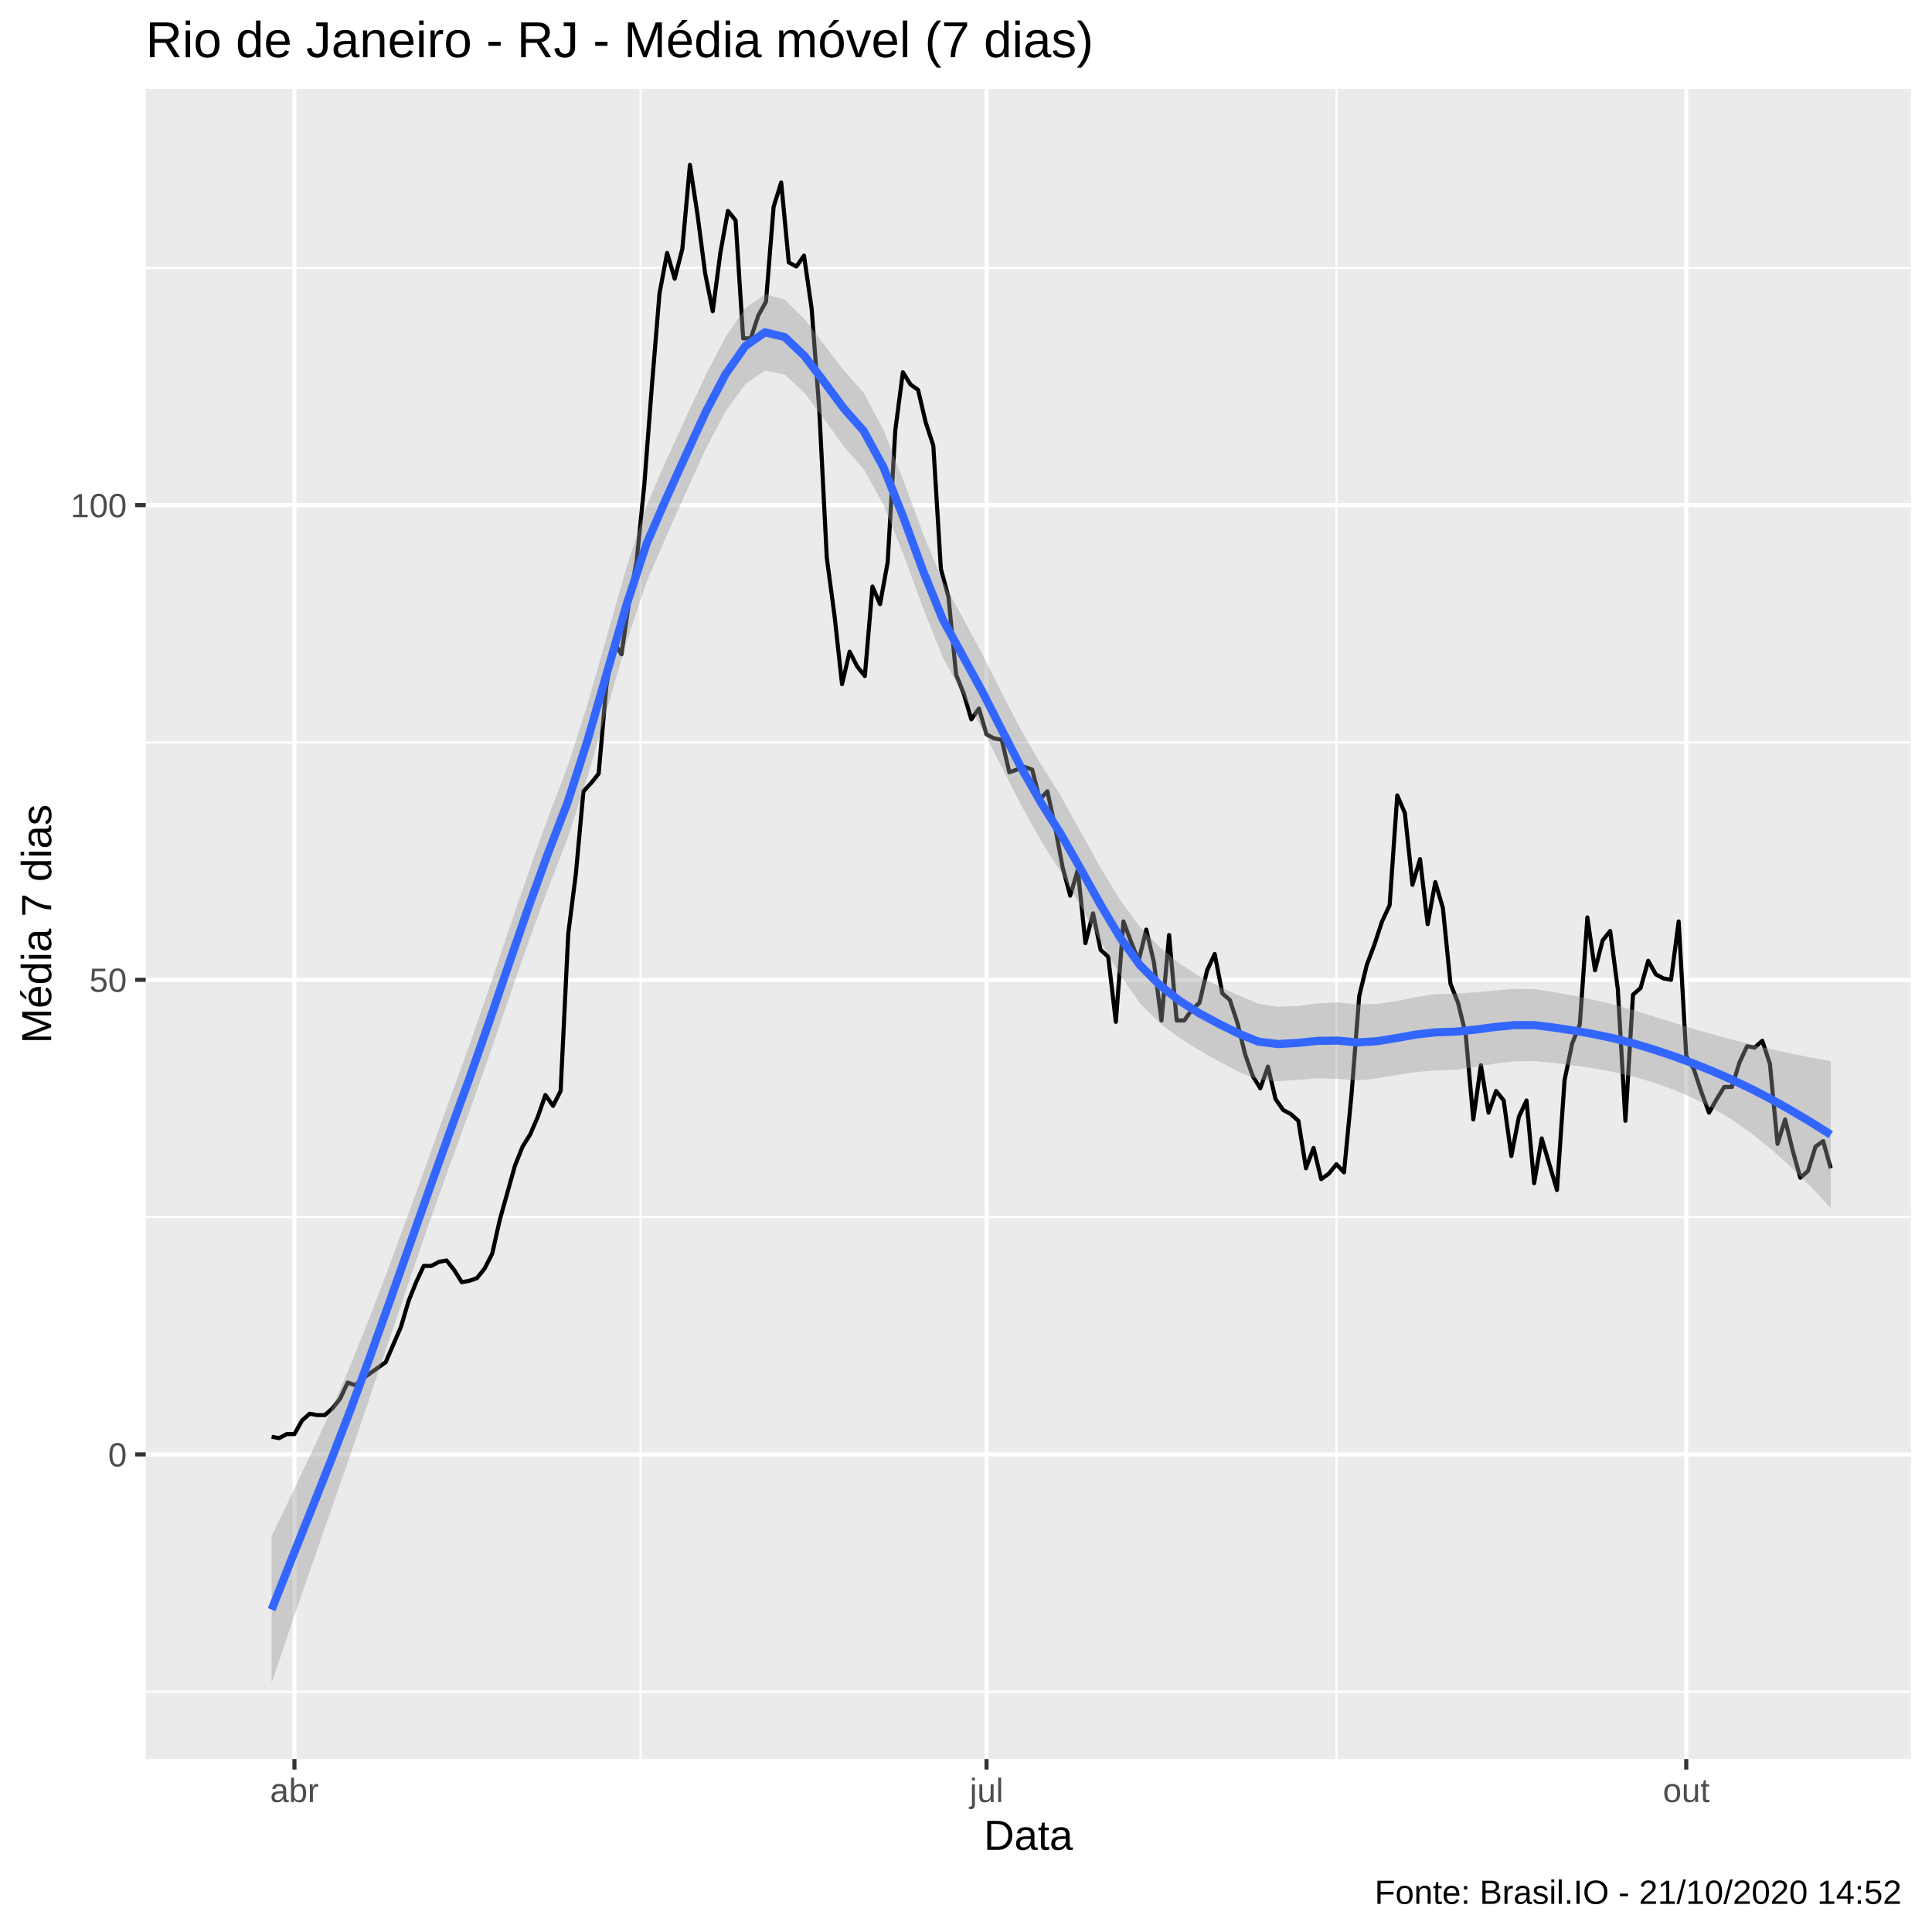
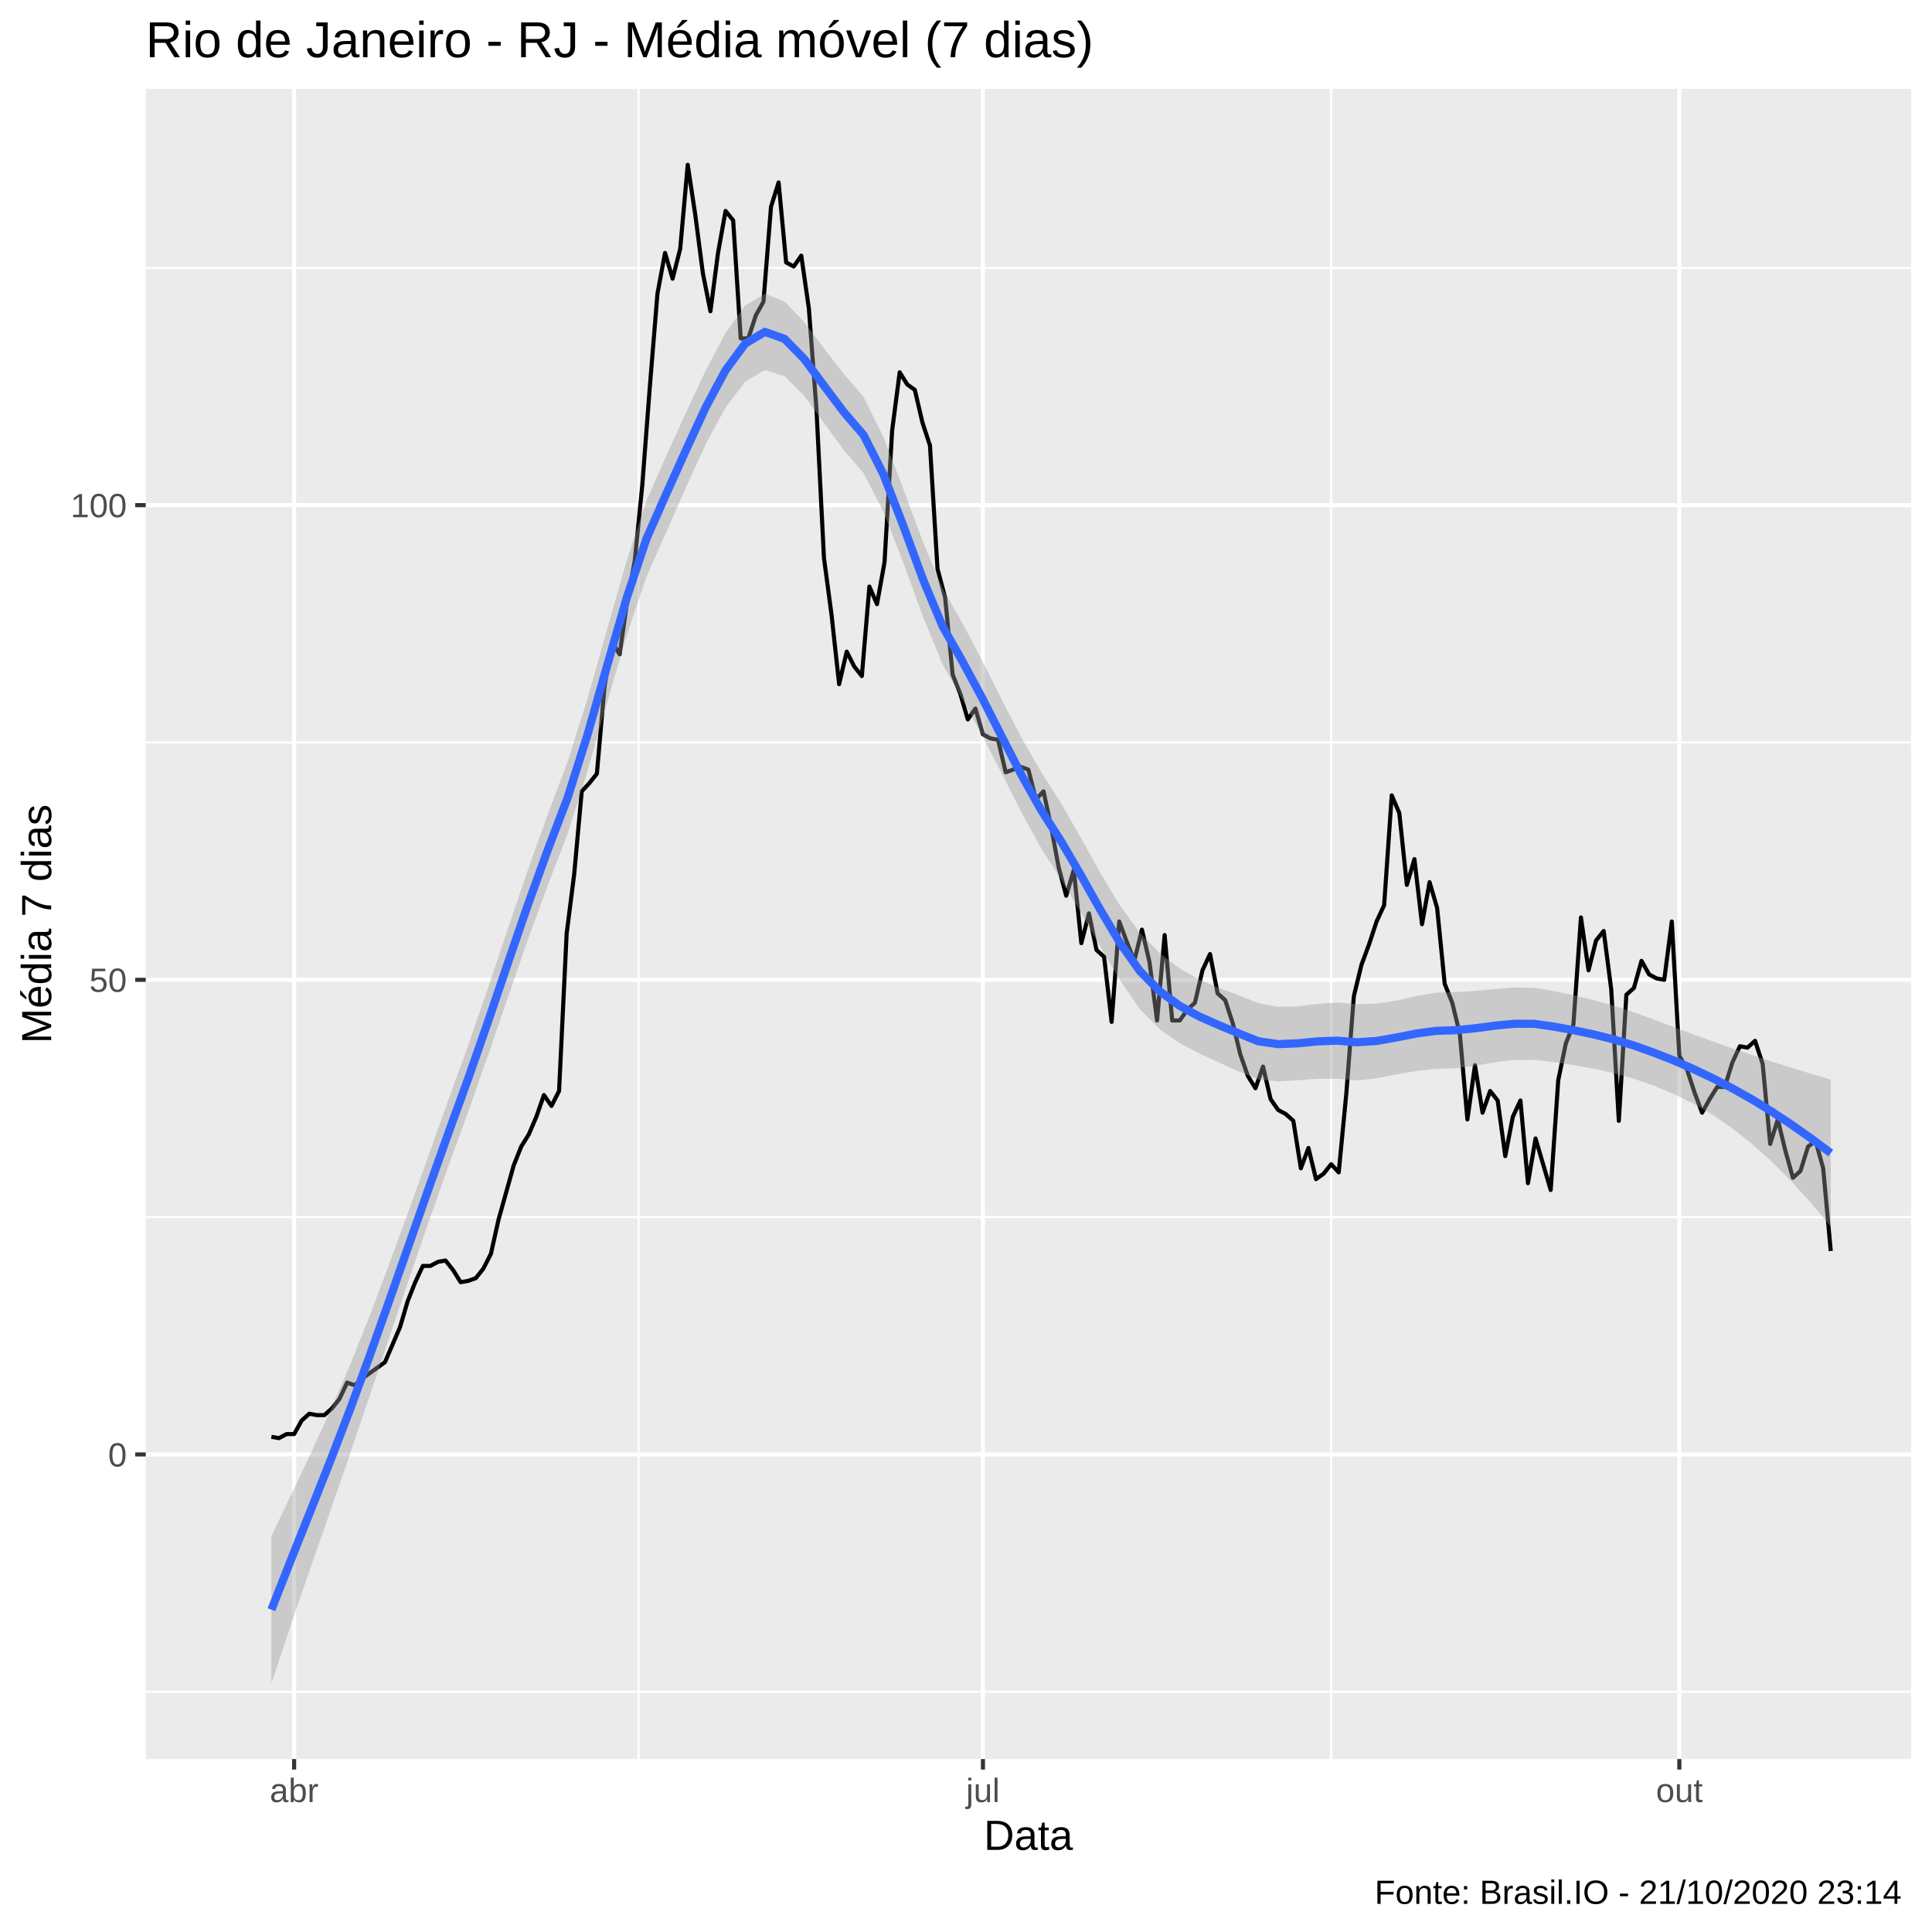
<svg xmlns="http://www.w3.org/2000/svg" viewBox="0 0 504.00 504.00">
  <defs>
    <style type="text/css">
    line, polyline, polygon, path, rect, circle {
      fill: none;
      stroke: #000000;
      stroke-linecap: round;
      stroke-linejoin: round;
      stroke-miterlimit: 10.00;
    }
  </style>
  </defs>
  <rect width="100%" height="100%" style="stroke: none; fill: #FFFFFF;" />
  <rect x="-0" y="0.00" width="504.00" height="504.00" style="stroke-width: 1.07; stroke: #FFFFFF; fill: #FFFFFF;" />
  <defs>
    <clipPath id="cpMzguMDJ8NDk4LjUyfDQ1OC44OHwyMy4xOQ==">
      <rect x="38.02" y="23.19" width="460.50" height="435.69" />
    </clipPath>
  </defs>
  <rect x="38.02" y="23.19" width="460.50" height="435.69" style="stroke-width: 1.07; stroke: none; fill: #EBEBEB;" clip-path="url(#cpMzguMDJ8NDk4LjUyfDQ1OC44OHwyMy4xOQ==)" />
-   <polyline points="38.02,441.32 498.52,441.32 " style="stroke-width: 0.53; stroke: #FFFFFF; stroke-linecap: butt;" clip-path="url(#cpMzguMDJ8NDk4LjUyfDQ1OC44OHwyMy4xOQ==)" />
-   <polyline points="38.02,317.50 498.52,317.50 " style="stroke-width: 0.53; stroke: #FFFFFF; stroke-linecap: butt;" clip-path="url(#cpMzguMDJ8NDk4LjUyfDQ1OC44OHwyMy4xOQ==)" />
+   <polyline points="38.02,441.33 498.52,441.33 " style="stroke-width: 0.53; stroke: #FFFFFF; stroke-linecap: butt;" clip-path="url(#cpMzguMDJ8NDk4LjUyfDQ1OC44OHwyMy4xOQ==)" />
+   <polyline points="38.02,317.51 498.52,317.51 " style="stroke-width: 0.53; stroke: #FFFFFF; stroke-linecap: butt;" clip-path="url(#cpMzguMDJ8NDk4LjUyfDQ1OC44OHwyMy4xOQ==)" />
  <polyline points="38.02,193.69 498.52,193.69 " style="stroke-width: 0.53; stroke: #FFFFFF; stroke-linecap: butt;" clip-path="url(#cpMzguMDJ8NDk4LjUyfDQ1OC44OHwyMy4xOQ==)" />
  <polyline points="38.02,69.88 498.52,69.88 " style="stroke-width: 0.53; stroke: #FFFFFF; stroke-linecap: butt;" clip-path="url(#cpMzguMDJ8NDk4LjUyfDQ1OC44OHwyMy4xOQ==)" />
-   <polyline points="167.08,458.88 167.08,23.19 " style="stroke-width: 0.53; stroke: #FFFFFF; stroke-linecap: butt;" clip-path="url(#cpMzguMDJ8NDk4LjUyfDQ1OC44OHwyMy4xOQ==)" />
-   <polyline points="348.63,458.88 348.63,23.19 " style="stroke-width: 0.53; stroke: #FFFFFF; stroke-linecap: butt;" clip-path="url(#cpMzguMDJ8NDk4LjUyfDQ1OC44OHwyMy4xOQ==)" />
-   <polyline points="38.02,379.41 498.52,379.41 " style="stroke-width: 1.07; stroke: #FFFFFF; stroke-linecap: butt;" clip-path="url(#cpMzguMDJ8NDk4LjUyfDQ1OC44OHwyMy4xOQ==)" />
+   <polyline points="166.57,458.88 166.57,23.19 " style="stroke-width: 0.53; stroke: #FFFFFF; stroke-linecap: butt;" clip-path="url(#cpMzguMDJ8NDk4LjUyfDQ1OC44OHwyMy4xOQ==)" />
+   <polyline points="347.26,458.88 347.26,23.19 " style="stroke-width: 0.53; stroke: #FFFFFF; stroke-linecap: butt;" clip-path="url(#cpMzguMDJ8NDk4LjUyfDQ1OC44OHwyMy4xOQ==)" />
+   <polyline points="38.02,379.42 498.52,379.42 " style="stroke-width: 1.07; stroke: #FFFFFF; stroke-linecap: butt;" clip-path="url(#cpMzguMDJ8NDk4LjUyfDQ1OC44OHwyMy4xOQ==)" />
  <polyline points="38.02,255.60 498.52,255.60 " style="stroke-width: 1.07; stroke: #FFFFFF; stroke-linecap: butt;" clip-path="url(#cpMzguMDJ8NDk4LjUyfDQ1OC44OHwyMy4xOQ==)" />
  <polyline points="38.02,131.78 498.52,131.78 " style="stroke-width: 1.07; stroke: #FFFFFF; stroke-linecap: butt;" clip-path="url(#cpMzguMDJ8NDk4LjUyfDQ1OC44OHwyMy4xOQ==)" />
-   <polyline points="76.81,458.88 76.81,23.19 " style="stroke-width: 1.07; stroke: #FFFFFF; stroke-linecap: butt;" clip-path="url(#cpMzguMDJ8NDk4LjUyfDQ1OC44OHwyMy4xOQ==)" />
-   <polyline points="257.36,458.88 257.36,23.19 " style="stroke-width: 1.07; stroke: #FFFFFF; stroke-linecap: butt;" clip-path="url(#cpMzguMDJ8NDk4LjUyfDQ1OC44OHwyMy4xOQ==)" />
-   <polyline points="439.89,458.88 439.89,23.19 " style="stroke-width: 1.07; stroke: #FFFFFF; stroke-linecap: butt;" clip-path="url(#cpMzguMDJ8NDk4LjUyfDQ1OC44OHwyMy4xOQ==)" />
-   <polyline points="70.86,374.81 72.84,375.16 74.83,374.10 76.81,374.10 78.79,370.57 80.78,368.80 82.76,369.15 84.75,369.15 86.73,367.38 88.71,364.91 90.70,360.66 92.68,361.37 94.67,359.60 96.65,358.18 98.63,356.77 100.62,355.35 102.60,350.76 104.59,346.16 106.57,339.43 108.56,334.48 110.54,330.24 112.52,330.24 114.51,329.18 116.49,328.82 118.48,331.30 120.46,334.48 122.44,334.13 124.43,333.42 126.41,330.94 128.40,327.05 130.38,318.21 132.36,311.13 134.35,304.06 136.33,299.11 138.32,295.92 140.30,291.32 142.28,285.66 144.27,288.49 146.25,284.60 148.24,243.57 150.22,228.00 152.20,206.42 154.19,204.30 156.17,201.82 158.16,179.18 160.14,167.51 162.12,170.69 164.11,156.90 166.09,146.29 168.08,126.48 170.06,100.65 172.04,76.60 174.03,65.98 176.01,72.71 178.00,64.92 179.98,42.99 181.97,56.08 183.95,71.29 185.93,81.20 187.92,65.98 189.90,55.02 191.89,57.49 193.87,88.27 195.85,88.27 197.84,82.26 199.82,78.72 201.81,53.96 203.79,47.59 205.77,68.46 207.76,69.52 209.74,66.69 211.73,80.49 213.71,106.67 215.69,145.58 217.68,160.44 219.66,178.48 221.65,169.99 223.63,173.88 225.61,176.35 227.60,153.01 229.58,157.61 231.57,146.64 233.55,112.33 235.53,97.11 237.52,100.30 239.50,101.71 241.49,110.20 243.47,116.22 245.45,148.41 247.44,155.84 249.42,176.00 251.41,180.95 253.39,187.67 255.37,184.84 257.36,191.57 259.34,192.63 261.33,192.98 263.31,201.47 265.30,200.76 267.28,200.06 269.26,200.76 271.25,208.55 273.23,206.42 275.22,215.62 277.20,226.23 279.18,233.66 281.17,226.94 283.15,246.04 285.14,238.26 287.12,247.81 289.10,249.58 291.09,266.56 293.07,240.38 295.06,245.69 297.04,250.64 299.02,242.51 301.01,251.00 302.99,266.21 304.98,243.92 306.96,266.21 308.94,266.21 310.93,263.38 312.91,261.61 314.90,253.12 316.88,248.87 318.86,259.13 320.85,260.90 322.83,266.92 324.82,275.05 326.80,280.71 328.78,283.90 330.77,278.24 332.75,286.73 334.74,289.56 336.72,290.62 338.71,292.39 340.69,304.77 342.67,299.46 344.66,307.60 346.64,306.18 348.63,303.71 350.61,305.83 352.59,285.31 354.58,259.84 356.56,251.70 358.55,246.40 360.53,240.38 362.51,236.14 364.50,207.49 366.48,212.08 368.47,230.83 370.45,224.11 372.43,241.09 374.42,230.13 376.40,236.85 378.39,256.66 380.37,261.61 382.35,269.75 384.34,292.03 386.32,277.88 388.31,290.26 390.29,284.60 392.27,287.08 394.26,301.58 396.24,291.32 398.23,287.08 400.21,308.66 402.19,296.98 404.18,303.71 406.16,310.43 408.15,281.77 410.13,272.22 412.12,267.27 414.10,239.32 416.08,253.12 418.07,245.34 420.05,242.86 422.04,258.07 424.02,292.39 426.00,259.49 427.99,257.72 429.97,250.64 431.96,254.18 433.94,255.24 435.92,255.60 437.91,240.38 439.89,275.41 441.88,278.94 443.86,284.96 445.84,290.26 447.83,286.73 449.81,283.54 451.80,283.54 453.78,277.17 455.76,272.93 457.75,273.28 459.73,271.51 461.72,277.53 463.70,298.40 465.68,292.03 467.67,300.17 469.65,307.24 471.64,305.47 473.62,299.11 475.60,297.69 477.59,304.77 " style="stroke-width: 1.07; stroke-linecap: butt;" clip-path="url(#cpMzguMDJ8NDk4LjUyfDQ1OC44OHwyMy4xOQ==)" />
-   <polygon points="70.86,400.73 76.01,389.99 81.16,379.19 86.30,368.01 91.45,356.13 96.60,343.28 101.75,329.70 106.90,315.66 112.05,301.39 117.19,287.11 122.34,272.95 127.49,258.13 132.64,242.88 137.79,227.77 142.94,213.38 148.09,199.88 153.23,183.82 158.38,165.78 163.53,147.75 168.68,131.88 173.83,119.99 178.98,108.82 184.12,97.80 189.27,87.91 194.42,80.38 199.57,76.71 204.72,78.17 209.87,83.23 215.02,89.95 220.16,96.69 225.31,102.45 230.46,112.11 235.61,125.17 240.76,139.10 245.91,151.61 251.06,160.97 256.20,170.54 261.35,180.77 266.50,190.67 271.65,199.56 276.80,207.78 281.95,217.03 287.09,226.37 292.24,234.85 297.39,241.82 302.54,247.07 307.69,251.34 312.84,254.69 317.99,257.32 323.13,259.68 328.28,261.82 333.43,262.64 338.58,262.42 343.73,261.75 348.88,261.49 354.03,262.02 359.17,261.91 364.32,261.16 369.47,260.09 374.62,259.33 379.77,259.20 384.92,258.87 390.06,258.37 395.21,257.97 400.36,258.04 405.51,258.82 410.66,259.76 415.81,260.83 420.96,262.07 426.10,263.51 431.25,265.12 436.40,266.74 441.55,268.32 446.70,269.82 451.85,271.22 456.99,272.52 462.14,273.73 467.29,274.85 472.44,275.88 477.59,276.82 477.59,315.17 472.44,309.64 467.29,304.52 462.14,299.87 456.99,295.73 451.85,292.11 446.70,289.01 441.55,286.38 436.40,284.18 431.25,282.36 426.10,280.86 420.96,279.67 415.81,278.72 410.66,277.96 405.51,277.33 400.36,276.82 395.21,276.86 390.06,277.45 384.92,278.32 379.77,279.06 374.62,279.25 369.47,279.65 364.32,280.43 359.17,281.34 354.03,281.86 348.88,281.42 343.73,281.31 338.58,281.69 333.43,282.07 328.28,281.66 323.13,279.61 317.99,276.89 312.84,273.97 307.69,270.76 302.54,266.89 297.39,261.75 292.24,254.42 287.09,245.65 281.95,236.45 276.80,227.60 271.65,219.49 266.50,210.26 261.35,200.13 256.20,190.12 251.06,180.90 245.91,171.44 240.76,158.53 235.61,144.45 230.46,131.67 225.31,122.38 220.16,116.52 215.02,109.38 209.87,102.50 204.72,97.73 199.57,96.63 194.42,100.21 189.27,107.34 184.12,117.08 178.98,128.37 173.83,139.92 168.68,151.74 163.53,167.20 158.38,184.86 153.23,202.72 148.09,218.66 142.94,231.89 137.79,245.97 132.64,260.77 127.49,275.73 122.34,290.31 117.19,304.35 112.05,318.83 106.90,333.72 101.75,348.88 96.60,364.17 91.45,379.33 86.30,394.14 81.16,408.86 76.01,423.75 70.86,439.07 " style="stroke-width: 0.00; stroke: none; fill: #999999; fill-opacity: 0.40;" clip-path="url(#cpMzguMDJ8NDk4LjUyfDQ1OC44OHwyMy4xOQ==)" />
-   <polyline points="70.86,400.73 76.01,389.99 81.16,379.19 86.30,368.01 91.45,356.13 96.60,343.28 101.75,329.70 106.90,315.66 112.05,301.39 117.19,287.11 122.34,272.95 127.49,258.13 132.64,242.88 137.79,227.77 142.94,213.38 148.09,199.88 153.23,183.82 158.38,165.78 163.53,147.75 168.68,131.88 173.83,119.99 178.98,108.82 184.12,97.80 189.27,87.91 194.42,80.38 199.57,76.71 204.72,78.17 209.87,83.23 215.02,89.95 220.16,96.69 225.31,102.45 230.46,112.11 235.61,125.17 240.76,139.10 245.91,151.61 251.06,160.97 256.20,170.54 261.35,180.77 266.50,190.67 271.65,199.56 276.80,207.78 281.95,217.03 287.09,226.37 292.24,234.85 297.39,241.82 302.54,247.07 307.69,251.34 312.84,254.69 317.99,257.32 323.13,259.68 328.28,261.82 333.43,262.64 338.58,262.42 343.73,261.75 348.88,261.49 354.03,262.02 359.17,261.91 364.32,261.16 369.47,260.09 374.62,259.33 379.77,259.20 384.92,258.87 390.06,258.37 395.21,257.97 400.36,258.04 405.51,258.82 410.66,259.76 415.81,260.83 420.96,262.07 426.10,263.51 431.25,265.12 436.40,266.74 441.55,268.32 446.70,269.82 451.85,271.22 456.99,272.52 462.14,273.73 467.29,274.85 472.44,275.88 477.59,276.82 " style="stroke-width: 2.13; stroke: none;" clip-path="url(#cpMzguMDJ8NDk4LjUyfDQ1OC44OHwyMy4xOQ==)" />
-   <polyline points="477.59,315.17 472.44,309.64 467.29,304.52 462.14,299.87 456.99,295.73 451.85,292.11 446.70,289.01 441.55,286.38 436.40,284.18 431.25,282.36 426.10,280.86 420.96,279.67 415.81,278.72 410.66,277.96 405.51,277.33 400.36,276.82 395.21,276.86 390.06,277.45 384.92,278.32 379.77,279.06 374.62,279.25 369.47,279.65 364.32,280.43 359.17,281.34 354.03,281.86 348.88,281.42 343.73,281.31 338.58,281.69 333.43,282.07 328.28,281.66 323.13,279.61 317.99,276.89 312.84,273.97 307.69,270.76 302.54,266.89 297.39,261.75 292.24,254.42 287.09,245.65 281.95,236.45 276.80,227.60 271.65,219.49 266.50,210.26 261.35,200.13 256.20,190.12 251.06,180.90 245.91,171.44 240.76,158.53 235.61,144.45 230.46,131.67 225.31,122.38 220.16,116.52 215.02,109.38 209.87,102.50 204.72,97.73 199.57,96.63 194.42,100.21 189.27,107.34 184.12,117.08 178.98,128.37 173.83,139.92 168.68,151.74 163.53,167.20 158.38,184.86 153.23,202.72 148.09,218.66 142.94,231.89 137.79,245.97 132.64,260.77 127.49,275.73 122.34,290.31 117.19,304.35 112.05,318.83 106.90,333.72 101.75,348.88 96.60,364.17 91.45,379.33 86.30,394.14 81.16,408.86 76.01,423.75 70.86,439.07 " style="stroke-width: 2.13; stroke: none;" clip-path="url(#cpMzguMDJ8NDk4LjUyfDQ1OC44OHwyMy4xOQ==)" />
-   <polyline points="70.86,419.90 76.01,406.87 81.16,394.02 86.30,381.07 91.45,367.73 96.60,353.72 101.75,339.29 106.90,324.69 112.05,310.11 117.19,295.73 122.34,281.63 127.49,266.93 132.64,251.82 137.79,236.87 142.94,222.63 148.09,209.27 153.23,193.27 158.38,175.32 163.53,157.48 168.68,141.81 173.83,129.96 178.98,118.60 184.12,107.44 189.27,97.62 194.42,90.30 199.57,86.67 204.72,87.95 209.87,92.86 215.02,99.67 220.16,106.60 225.31,112.41 230.46,121.89 235.61,134.81 240.76,148.81 245.91,161.52 251.06,170.93 256.20,180.33 261.35,190.45 266.50,200.46 271.65,209.53 276.80,217.69 281.95,226.74 287.09,236.01 292.24,244.64 297.39,251.79 302.54,256.98 307.69,261.05 312.84,264.33 317.99,267.10 323.13,269.64 328.28,271.74 333.43,272.36 338.58,272.06 343.73,271.53 348.88,271.46 354.03,271.94 359.17,271.63 364.32,270.79 369.47,269.87 374.62,269.29 379.77,269.13 384.92,268.59 390.06,267.91 395.21,267.42 400.36,267.43 405.51,268.08 410.66,268.86 415.81,269.78 420.96,270.87 426.10,272.18 431.25,273.74 436.40,275.46 441.55,277.35 446.70,279.42 451.85,281.67 456.99,284.12 462.14,286.80 467.29,289.69 472.44,292.76 477.59,296.00 " style="stroke-width: 2.13; stroke: #3366FF; stroke-linecap: butt;" clip-path="url(#cpMzguMDJ8NDk4LjUyfDQ1OC44OHwyMy4xOQ==)" />
+   <polyline points="76.73,458.88 76.73,23.19 " style="stroke-width: 1.07; stroke: #FFFFFF; stroke-linecap: butt;" clip-path="url(#cpMzguMDJ8NDk4LjUyfDQ1OC44OHwyMy4xOQ==)" />
+   <polyline points="256.42,458.88 256.42,23.19 " style="stroke-width: 1.07; stroke: #FFFFFF; stroke-linecap: butt;" clip-path="url(#cpMzguMDJ8NDk4LjUyfDQ1OC44OHwyMy4xOQ==)" />
+   <polyline points="438.09,458.88 438.09,23.19 " style="stroke-width: 1.07; stroke: #FFFFFF; stroke-linecap: butt;" clip-path="url(#cpMzguMDJ8NDk4LjUyfDQ1OC44OHwyMy4xOQ==)" />
+   <polyline points="70.80,374.82 72.78,375.17 74.75,374.11 76.73,374.11 78.70,370.57 80.68,368.80 82.65,369.16 84.62,369.16 86.60,367.39 88.57,364.91 90.55,360.67 92.52,361.38 94.50,359.61 96.47,358.19 98.45,356.78 100.42,355.36 102.40,350.76 104.37,346.16 106.35,339.44 108.32,334.49 110.30,330.24 112.27,330.24 114.25,329.18 116.22,328.83 118.19,331.31 120.17,334.49 122.14,334.14 124.12,333.43 126.09,330.95 128.07,327.06 130.04,318.22 132.02,311.14 133.99,304.07 135.97,299.11 137.94,295.93 139.92,291.33 141.89,285.67 143.87,288.50 145.84,284.61 147.82,243.57 149.79,228.01 151.76,206.43 153.74,204.31 155.71,201.83 157.69,179.19 159.66,167.51 161.64,170.70 163.61,156.90 165.59,146.29 167.56,126.48 169.54,100.65 171.51,76.60 173.49,65.98 175.46,72.71 177.44,64.92 179.41,42.99 181.38,56.08 183.36,71.29 185.33,81.20 187.31,65.98 189.28,55.02 191.26,57.49 193.23,88.27 195.21,88.27 197.18,82.26 199.16,78.72 201.13,53.96 203.11,47.59 205.08,68.46 207.06,69.52 209.03,66.69 211.01,80.49 212.98,106.67 214.95,145.58 216.93,160.44 218.90,178.48 220.88,169.99 222.85,173.88 224.83,176.36 226.80,153.01 228.78,157.61 230.75,146.64 232.73,112.33 234.70,97.12 236.68,100.30 238.65,101.71 240.63,110.20 242.60,116.22 244.57,148.41 246.55,155.84 248.52,176.00 250.50,180.96 252.47,187.68 254.45,184.85 256.42,191.57 258.40,192.63 260.37,192.98 262.35,201.47 264.32,200.77 266.30,200.06 268.27,200.77 270.25,208.55 272.22,206.43 274.20,215.63 276.17,226.24 278.14,233.67 280.12,226.95 282.09,246.05 284.07,238.27 286.04,247.82 288.02,249.59 289.99,266.57 291.97,240.39 293.94,245.70 295.92,250.65 297.89,242.51 299.87,251.00 301.84,266.21 303.82,243.93 305.79,266.21 307.77,266.21 309.74,263.38 311.71,261.61 313.69,253.12 315.66,248.88 317.64,259.14 319.61,260.91 321.59,266.92 323.56,275.06 325.54,280.72 327.51,283.90 329.49,278.24 331.46,286.73 333.44,289.56 335.41,290.62 337.39,292.39 339.36,304.77 341.33,299.47 343.31,307.60 345.28,306.19 347.26,303.71 349.23,305.83 351.21,285.32 353.18,259.85 355.16,251.71 357.13,246.40 359.11,240.39 361.08,236.14 363.06,207.49 365.03,212.09 367.01,230.84 368.98,224.12 370.96,241.10 372.93,230.13 374.90,236.85 376.88,256.66 378.85,261.61 380.83,269.75 382.80,292.04 384.78,277.89 386.75,290.27 388.73,284.61 390.70,287.09 392.68,301.59 394.65,291.33 396.63,287.09 398.60,308.66 400.58,296.99 402.55,303.71 404.53,310.43 406.50,281.78 408.47,272.23 410.45,267.27 412.42,239.33 414.40,253.12 416.37,245.34 418.35,242.87 420.32,258.08 422.30,292.39 424.27,259.49 426.25,257.72 428.22,250.65 430.20,254.19 432.17,255.25 434.15,255.60 436.12,240.39 438.09,275.41 440.07,278.95 442.04,284.96 444.02,290.27 445.99,286.73 447.97,283.55 449.94,283.55 451.92,277.18 453.89,272.93 455.87,273.29 457.84,271.52 459.82,277.53 461.79,298.41 463.77,292.04 465.74,300.17 467.72,307.25 469.69,305.48 471.66,299.11 473.64,297.70 475.61,304.77 477.59,326.35 " style="stroke-width: 1.07; stroke-linecap: butt;" clip-path="url(#cpMzguMDJ8NDk4LjUyfDQ1OC44OHwyMy4xOQ==)" />
+   <polygon points="70.80,400.74 75.95,389.95 81.10,379.09 86.25,367.85 91.40,355.90 96.55,342.96 101.70,329.30 106.85,315.19 112.00,300.84 117.14,286.49 122.29,272.26 127.44,257.33 132.59,241.99 137.74,226.84 142.89,212.44 148.04,198.82 153.19,182.47 158.34,164.26 163.49,146.25 168.64,130.60 173.79,118.92 178.94,107.67 184.08,96.67 189.23,86.93 194.38,79.72 199.53,76.63 204.68,78.66 209.83,84.06 214.98,90.91 220.13,97.56 225.28,103.55 230.43,113.93 235.58,127.36 240.73,141.27 245.87,153.41 251.02,162.50 256.17,172.24 261.32,182.50 266.47,192.43 271.62,201.42 276.77,209.47 281.92,218.48 287.07,227.75 292.22,236.30 297.37,243.39 302.52,248.64 307.67,252.61 312.81,255.53 317.96,257.69 323.11,259.62 328.26,261.70 333.41,262.65 338.56,262.54 343.71,261.91 348.86,261.53 354.01,261.96 359.16,261.82 364.31,261.01 369.46,259.86 374.60,258.97 379.75,258.81 384.90,258.49 390.05,258.00 395.20,257.60 400.35,257.70 405.50,258.58 410.65,259.67 415.80,260.91 420.95,262.35 426.10,264.02 431.25,265.91 436.40,267.85 441.54,269.77 446.69,271.65 451.84,273.46 456.99,275.20 462.14,276.90 467.29,278.53 472.44,280.11 477.59,281.63 477.59,319.97 472.44,313.83 467.29,308.15 462.14,302.98 456.99,298.35 451.84,294.30 446.69,290.79 441.54,287.79 436.40,285.26 431.25,283.15 426.10,281.38 420.95,279.96 415.80,278.81 410.65,277.88 405.50,277.10 400.35,276.48 395.20,276.51 390.05,277.10 384.90,277.97 379.75,278.68 374.60,278.87 369.46,279.37 364.31,280.28 359.16,281.29 354.01,281.83 348.86,281.42 343.71,281.41 338.56,281.81 333.41,282.12 328.26,281.57 323.11,279.51 317.96,277.18 312.81,274.79 307.67,272.08 302.52,268.51 297.37,263.28 292.22,255.79 287.07,247.02 281.92,237.96 276.77,229.35 271.62,221.30 266.47,211.91 261.32,201.77 256.17,191.72 251.02,182.38 245.87,173.28 240.73,160.75 235.58,146.62 230.43,133.43 225.28,123.44 220.13,117.43 214.98,110.38 209.83,103.32 204.68,98.16 199.53,96.52 194.38,99.59 189.23,106.39 184.08,115.93 178.94,127.18 173.79,138.82 168.64,150.48 163.49,165.73 158.34,183.36 153.19,201.37 148.04,217.60 142.89,230.97 137.74,245.05 132.59,259.90 127.44,274.93 122.29,289.62 117.14,303.73 112.00,318.26 106.85,333.21 101.70,348.44 96.55,363.80 91.40,379.04 86.25,393.93 81.10,408.72 75.95,423.67 70.80,439.07 " style="stroke-width: 0.00; stroke: none; fill: #999999; fill-opacity: 0.40;" clip-path="url(#cpMzguMDJ8NDk4LjUyfDQ1OC44OHwyMy4xOQ==)" />
+   <polyline points="70.80,400.74 75.95,389.95 81.10,379.09 86.25,367.85 91.40,355.90 96.55,342.96 101.70,329.30 106.85,315.19 112.00,300.84 117.14,286.49 122.29,272.26 127.44,257.33 132.59,241.99 137.74,226.84 142.89,212.44 148.04,198.82 153.19,182.47 158.34,164.26 163.49,146.25 168.64,130.60 173.79,118.92 178.94,107.67 184.08,96.67 189.23,86.93 194.38,79.72 199.53,76.63 204.68,78.66 209.83,84.06 214.98,90.91 220.13,97.56 225.28,103.55 230.43,113.93 235.58,127.36 240.73,141.27 245.87,153.41 251.02,162.50 256.17,172.24 261.32,182.50 266.47,192.43 271.62,201.42 276.77,209.47 281.92,218.48 287.07,227.75 292.22,236.30 297.37,243.39 302.52,248.64 307.67,252.61 312.81,255.53 317.96,257.69 323.11,259.62 328.26,261.70 333.41,262.65 338.56,262.54 343.71,261.91 348.86,261.53 354.01,261.96 359.16,261.82 364.31,261.01 369.46,259.86 374.60,258.97 379.75,258.81 384.90,258.49 390.05,258.00 395.20,257.60 400.35,257.70 405.50,258.58 410.65,259.67 415.80,260.91 420.95,262.35 426.10,264.02 431.25,265.91 436.40,267.85 441.54,269.77 446.69,271.65 451.84,273.46 456.99,275.20 462.14,276.90 467.29,278.53 472.44,280.11 477.59,281.63 " style="stroke-width: 2.13; stroke: none;" clip-path="url(#cpMzguMDJ8NDk4LjUyfDQ1OC44OHwyMy4xOQ==)" />
+   <polyline points="477.59,319.97 472.44,313.83 467.29,308.15 462.14,302.98 456.99,298.35 451.84,294.30 446.69,290.79 441.54,287.79 436.40,285.26 431.25,283.15 426.10,281.38 420.95,279.96 415.80,278.81 410.65,277.88 405.50,277.10 400.35,276.48 395.20,276.51 390.05,277.10 384.90,277.97 379.75,278.68 374.60,278.87 369.46,279.37 364.31,280.28 359.16,281.29 354.01,281.83 348.86,281.42 343.71,281.41 338.56,281.81 333.41,282.12 328.26,281.57 323.11,279.51 317.96,277.18 312.81,274.79 307.67,272.08 302.52,268.51 297.37,263.28 292.22,255.79 287.07,247.02 281.92,237.96 276.77,229.35 271.62,221.30 266.47,211.91 261.32,201.77 256.17,191.72 251.02,182.38 245.87,173.28 240.73,160.75 235.58,146.62 230.43,133.43 225.28,123.44 220.13,117.43 214.98,110.38 209.83,103.32 204.68,98.16 199.53,96.52 194.38,99.59 189.23,106.39 184.08,115.93 178.94,127.18 173.79,138.82 168.64,150.48 163.49,165.73 158.34,183.36 153.19,201.37 148.04,217.60 142.89,230.97 137.74,245.05 132.59,259.90 127.44,274.93 122.29,289.62 117.14,303.73 112.00,318.26 106.85,333.21 101.70,348.44 96.55,363.80 91.40,379.04 86.25,393.93 81.10,408.72 75.95,423.67 70.80,439.07 " style="stroke-width: 2.13; stroke: none;" clip-path="url(#cpMzguMDJ8NDk4LjUyfDQ1OC44OHwyMy4xOQ==)" />
+   <polyline points="70.80,419.91 75.95,406.81 81.10,393.90 86.25,380.89 91.40,367.47 96.55,353.38 101.70,338.87 106.85,324.20 112.00,309.55 117.14,295.11 122.29,280.94 127.44,266.13 132.59,250.94 137.74,235.95 142.89,221.71 148.04,208.21 153.19,191.92 158.34,173.81 163.49,155.99 168.64,140.54 173.79,128.87 178.94,117.43 184.08,106.30 189.23,96.66 194.38,89.66 199.53,86.57 204.68,88.41 209.83,93.69 214.98,100.65 220.13,107.50 225.28,113.49 230.43,123.68 235.58,136.99 240.73,151.01 245.87,163.34 251.02,172.44 256.17,181.98 261.32,192.13 266.47,202.17 271.62,211.36 276.77,219.41 281.92,228.22 287.07,237.39 292.22,246.04 297.37,253.34 302.52,258.57 307.67,262.35 312.81,265.16 317.96,267.43 323.11,269.56 328.26,271.64 333.41,272.38 338.56,272.17 343.71,271.66 348.86,271.48 354.01,271.90 359.16,271.55 364.31,270.64 369.46,269.62 374.60,268.92 379.75,268.75 384.90,268.23 390.05,267.55 395.20,267.06 400.35,267.09 405.50,267.84 410.65,268.78 415.80,269.86 420.95,271.15 426.10,272.70 431.25,274.53 436.40,276.55 441.54,278.78 446.69,281.22 451.84,283.88 456.99,286.77 462.14,289.94 467.29,293.34 472.44,296.97 477.59,300.80 " style="stroke-width: 2.13; stroke: #3366FF; stroke-linecap: butt;" clip-path="url(#cpMzguMDJ8NDk4LjUyfDQ1OC44OHwyMy4xOQ==)" />
  <defs>
    <clipPath id="cpMC4wMHw1MDQuMDB8NTA0LjAwfDAuMDA=">
      <rect x="0.00" y="0.00" width="504.00" height="504.00" />
    </clipPath>
  </defs>
  <g clip-path="url(#cpMC4wMHw1MDQuMDB8NTA0LjAwfDAuMDA=)">
-     <text x="28.20" y="382.56" style="font-size: 8.80px; fill: #4D4D4D; font-family: Arial;" textLength="4.89px" lengthAdjust="spacingAndGlyphs">0</text>
+     <text x="28.20" y="382.57" style="font-size: 8.80px; fill: #4D4D4D; font-family: Arial;" textLength="4.89px" lengthAdjust="spacingAndGlyphs">0</text>
  </g>
  <g clip-path="url(#cpMC4wMHw1MDQuMDB8NTA0LjAwfDAuMDA=)">
    <text x="23.30" y="258.75" style="font-size: 8.80px; fill: #4D4D4D; font-family: Arial;" textLength="9.79px" lengthAdjust="spacingAndGlyphs">50</text>
  </g>
  <g clip-path="url(#cpMC4wMHw1MDQuMDB8NTA0LjAwfDAuMDA=)">
    <text x="18.41" y="134.93" style="font-size: 8.80px; fill: #4D4D4D; font-family: Arial;" textLength="14.68px" lengthAdjust="spacingAndGlyphs">100</text>
  </g>
-   <polyline points="35.28,379.41 38.02,379.41 " style="stroke-width: 1.07; stroke: #333333; stroke-linecap: butt;" clip-path="url(#cpMC4wMHw1MDQuMDB8NTA0LjAwfDAuMDA=)" />
+   <polyline points="35.28,379.42 38.02,379.42 " style="stroke-width: 1.07; stroke: #333333; stroke-linecap: butt;" clip-path="url(#cpMC4wMHw1MDQuMDB8NTA0LjAwfDAuMDA=)" />
  <polyline points="35.28,255.60 38.02,255.60 " style="stroke-width: 1.07; stroke: #333333; stroke-linecap: butt;" clip-path="url(#cpMC4wMHw1MDQuMDB8NTA0LjAwfDAuMDA=)" />
  <polyline points="35.28,131.78 38.02,131.78 " style="stroke-width: 1.07; stroke: #333333; stroke-linecap: butt;" clip-path="url(#cpMC4wMHw1MDQuMDB8NTA0LjAwfDAuMDA=)" />
-   <polyline points="76.81,461.62 76.81,458.88 " style="stroke-width: 1.07; stroke: #333333; stroke-linecap: butt;" clip-path="url(#cpMC4wMHw1MDQuMDB8NTA0LjAwfDAuMDA=)" />
-   <polyline points="257.36,461.62 257.36,458.88 " style="stroke-width: 1.07; stroke: #333333; stroke-linecap: butt;" clip-path="url(#cpMC4wMHw1MDQuMDB8NTA0LjAwfDAuMDA=)" />
-   <polyline points="439.89,461.62 439.89,458.88 " style="stroke-width: 1.07; stroke: #333333; stroke-linecap: butt;" clip-path="url(#cpMC4wMHw1MDQuMDB8NTA0LjAwfDAuMDA=)" />
+   <polyline points="76.73,461.62 76.73,458.88 " style="stroke-width: 1.07; stroke: #333333; stroke-linecap: butt;" clip-path="url(#cpMC4wMHw1MDQuMDB8NTA0LjAwfDAuMDA=)" />
+   <polyline points="256.42,461.62 256.42,458.88 " style="stroke-width: 1.07; stroke: #333333; stroke-linecap: butt;" clip-path="url(#cpMC4wMHw1MDQuMDB8NTA0LjAwfDAuMDA=)" />
+   <polyline points="438.09,461.62 438.09,458.88 " style="stroke-width: 1.07; stroke: #333333; stroke-linecap: butt;" clip-path="url(#cpMC4wMHw1MDQuMDB8NTA0LjAwfDAuMDA=)" />
  <g clip-path="url(#cpMC4wMHw1MDQuMDB8NTA0LjAwfDAuMDA=)">
-     <text x="70.45" y="470.11" style="font-size: 8.80px; fill: #4D4D4D; font-family: Arial;" textLength="12.72px" lengthAdjust="spacingAndGlyphs">abr</text>
+     <text x="70.37" y="470.11" style="font-size: 8.80px; fill: #4D4D4D; font-family: Arial;" textLength="12.72px" lengthAdjust="spacingAndGlyphs">abr</text>
  </g>
  <g clip-path="url(#cpMC4wMHw1MDQuMDB8NTA0LjAwfDAuMDA=)">
-     <text x="252.96" y="470.11" style="font-size: 8.80px; fill: #4D4D4D; font-family: Arial;" textLength="8.80px" lengthAdjust="spacingAndGlyphs">jul</text>
+     <text x="252.02" y="470.11" style="font-size: 8.80px; fill: #4D4D4D; font-family: Arial;" textLength="8.80px" lengthAdjust="spacingAndGlyphs">jul</text>
  </g>
  <g clip-path="url(#cpMC4wMHw1MDQuMDB8NTA0LjAwfDAuMDA=)">
-     <text x="433.78" y="470.11" style="font-size: 8.80px; fill: #4D4D4D; font-family: Arial;" textLength="12.23px" lengthAdjust="spacingAndGlyphs">out</text>
+     <text x="431.98" y="470.11" style="font-size: 8.80px; fill: #4D4D4D; font-family: Arial;" textLength="12.23px" lengthAdjust="spacingAndGlyphs">out</text>
  </g>
  <g clip-path="url(#cpMC4wMHw1MDQuMDB8NTA0LjAwfDAuMDA=)">
    <text x="256.65" y="482.57" style="font-size: 11.00px; font-family: Arial;" textLength="23.24px" lengthAdjust="spacingAndGlyphs">Data</text>
  </g>
  <g clip-path="url(#cpMC4wMHw1MDQuMDB8NTA0LjAwfDAuMDA=)">
    <text transform="translate(13.35,272.22) rotate(-90)" style="font-size: 11.00px; font-family: Arial;" textLength="62.37px" lengthAdjust="spacingAndGlyphs">Média 7 dias</text>
  </g>
  <g clip-path="url(#cpMC4wMHw1MDQuMDB8NTA0LjAwfDAuMDA=)">
    <text x="38.02" y="14.93" style="font-size: 13.20px; font-family: Arial;" textLength="247.22px" lengthAdjust="spacingAndGlyphs">Rio de Janeiro - RJ - Média móvel (7 dias)</text>
  </g>
  <g clip-path="url(#cpMC4wMHw1MDQuMDB8NTA0LjAwfDAuMDA=)">
-     <text x="358.61" y="496.67" style="font-size: 8.80px; font-family: Arial;" textLength="139.91px" lengthAdjust="spacingAndGlyphs">Fonte: Brasil.IO -  21/10/2020 14:52</text>
+     <text x="358.61" y="496.67" style="font-size: 8.80px; font-family: Arial;" textLength="139.91px" lengthAdjust="spacingAndGlyphs">Fonte: Brasil.IO -  21/10/2020 23:14</text>
  </g>
</svg>
